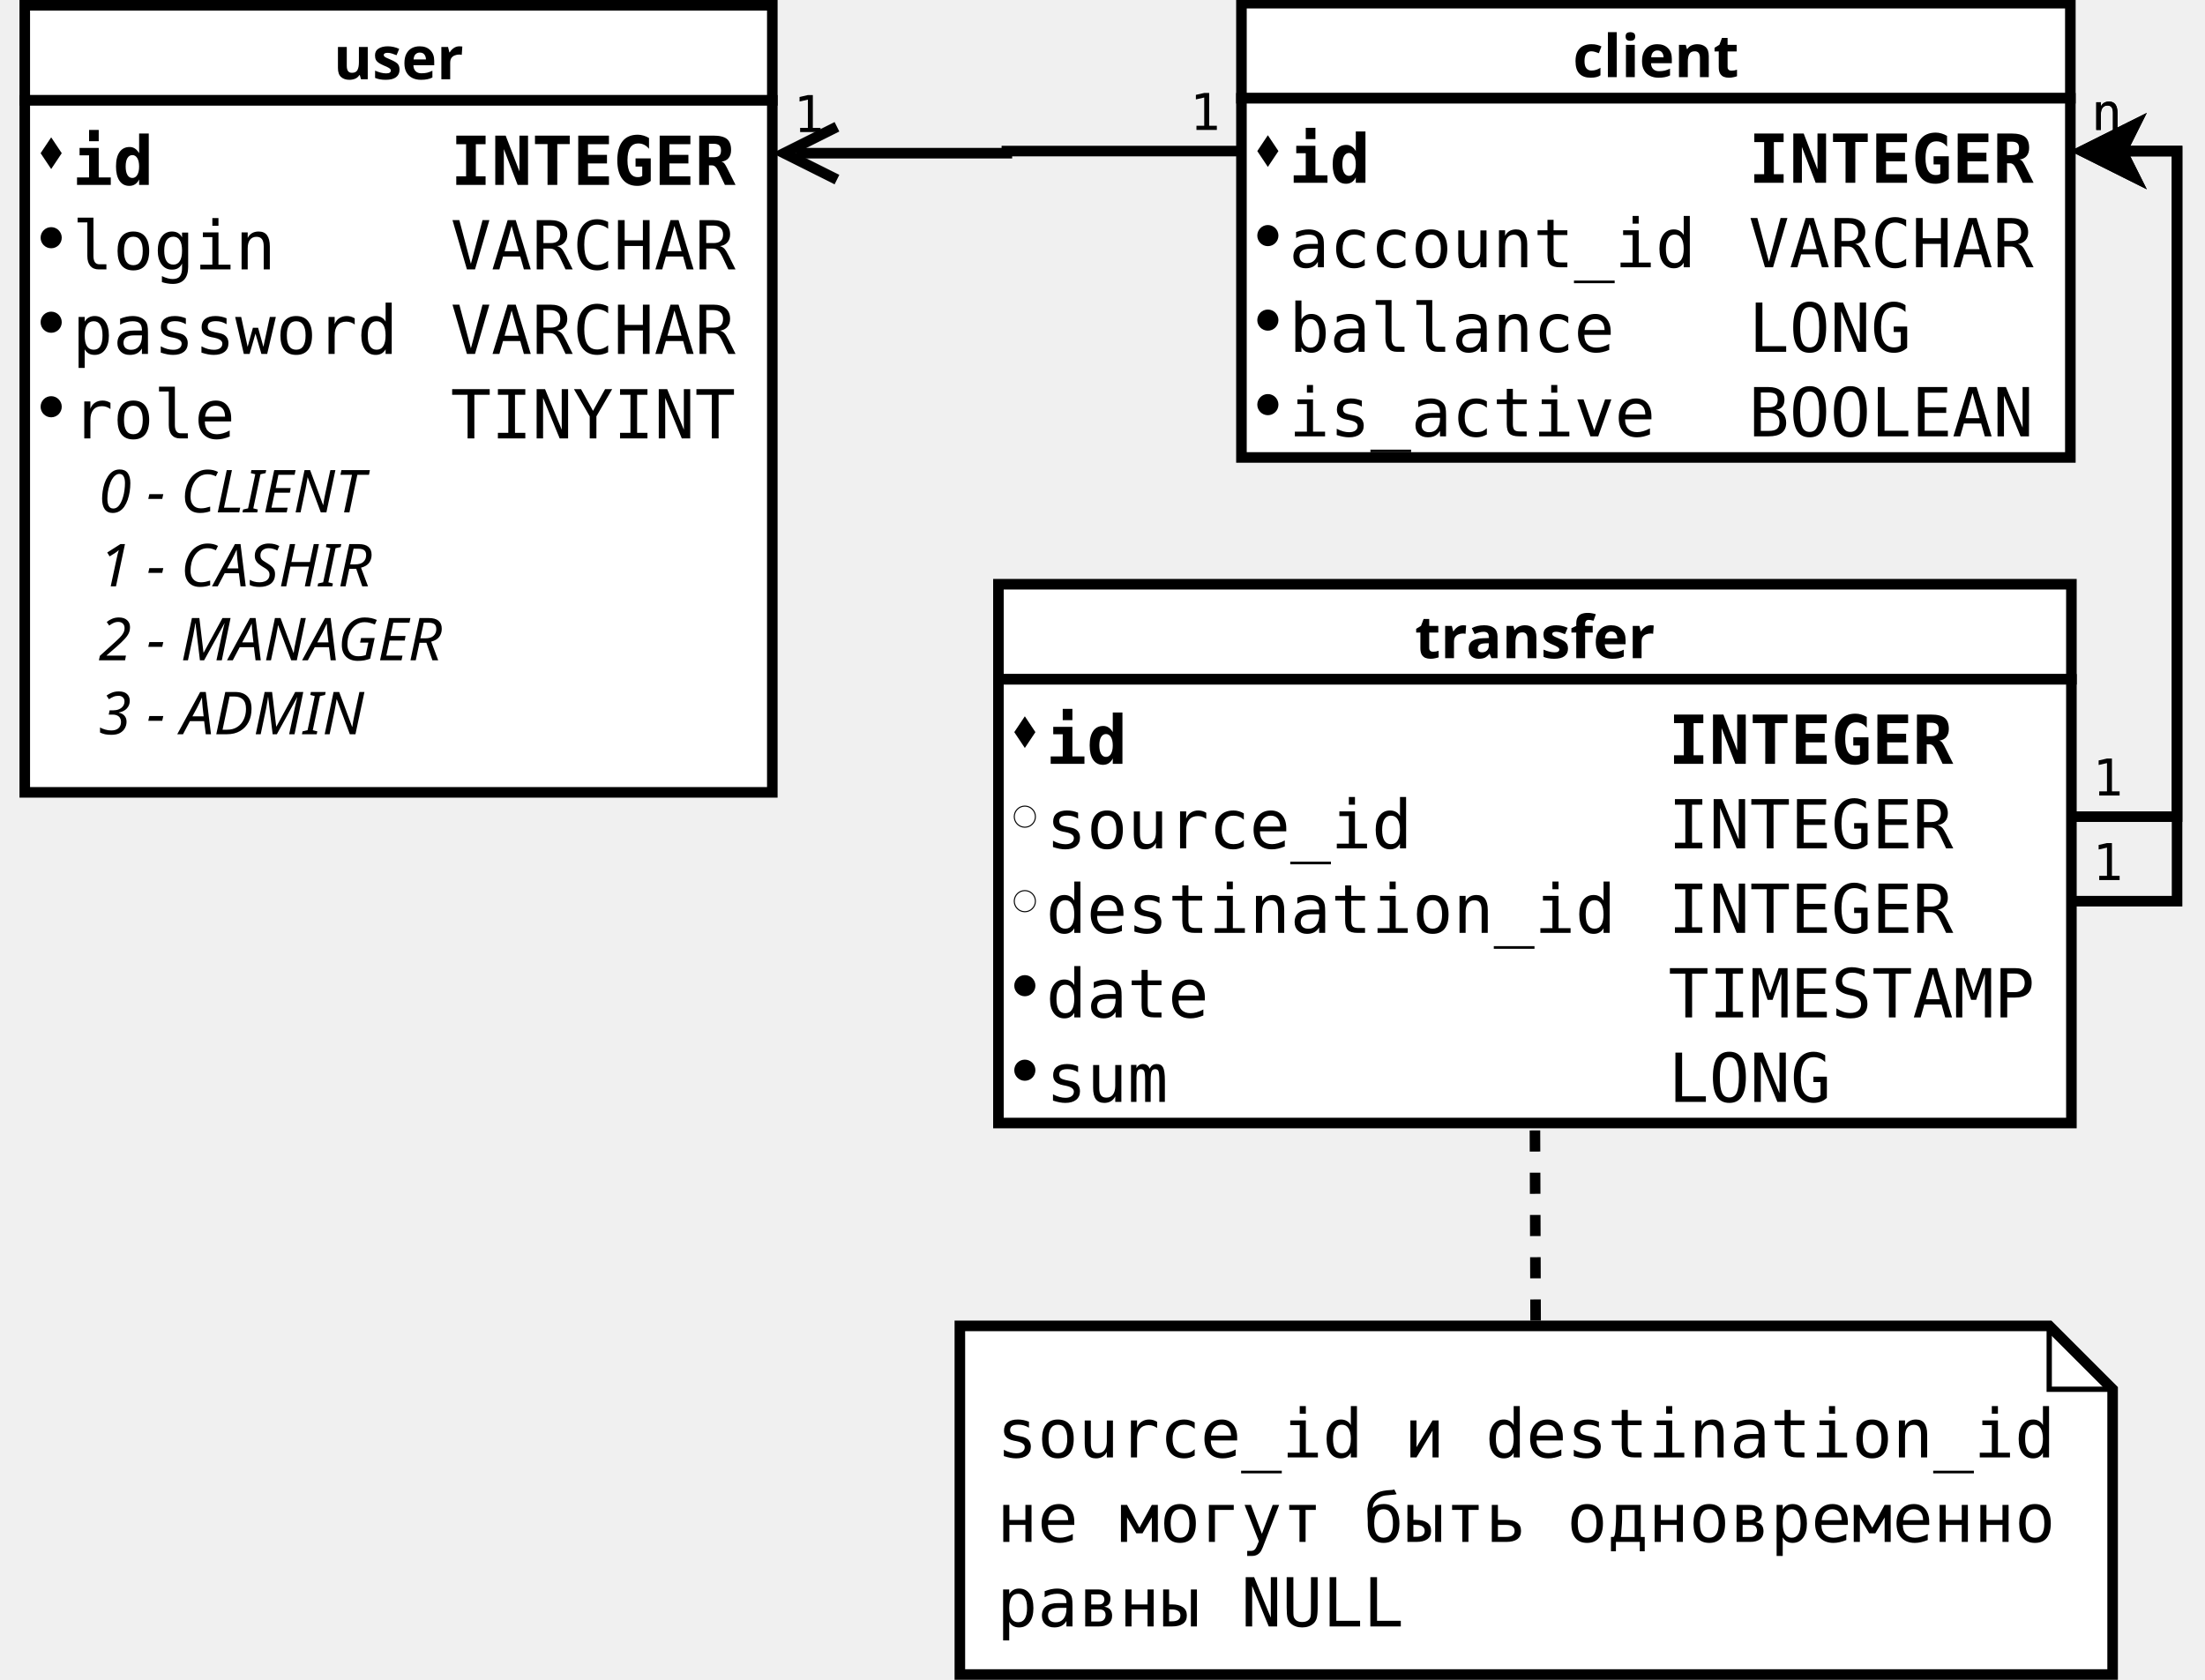
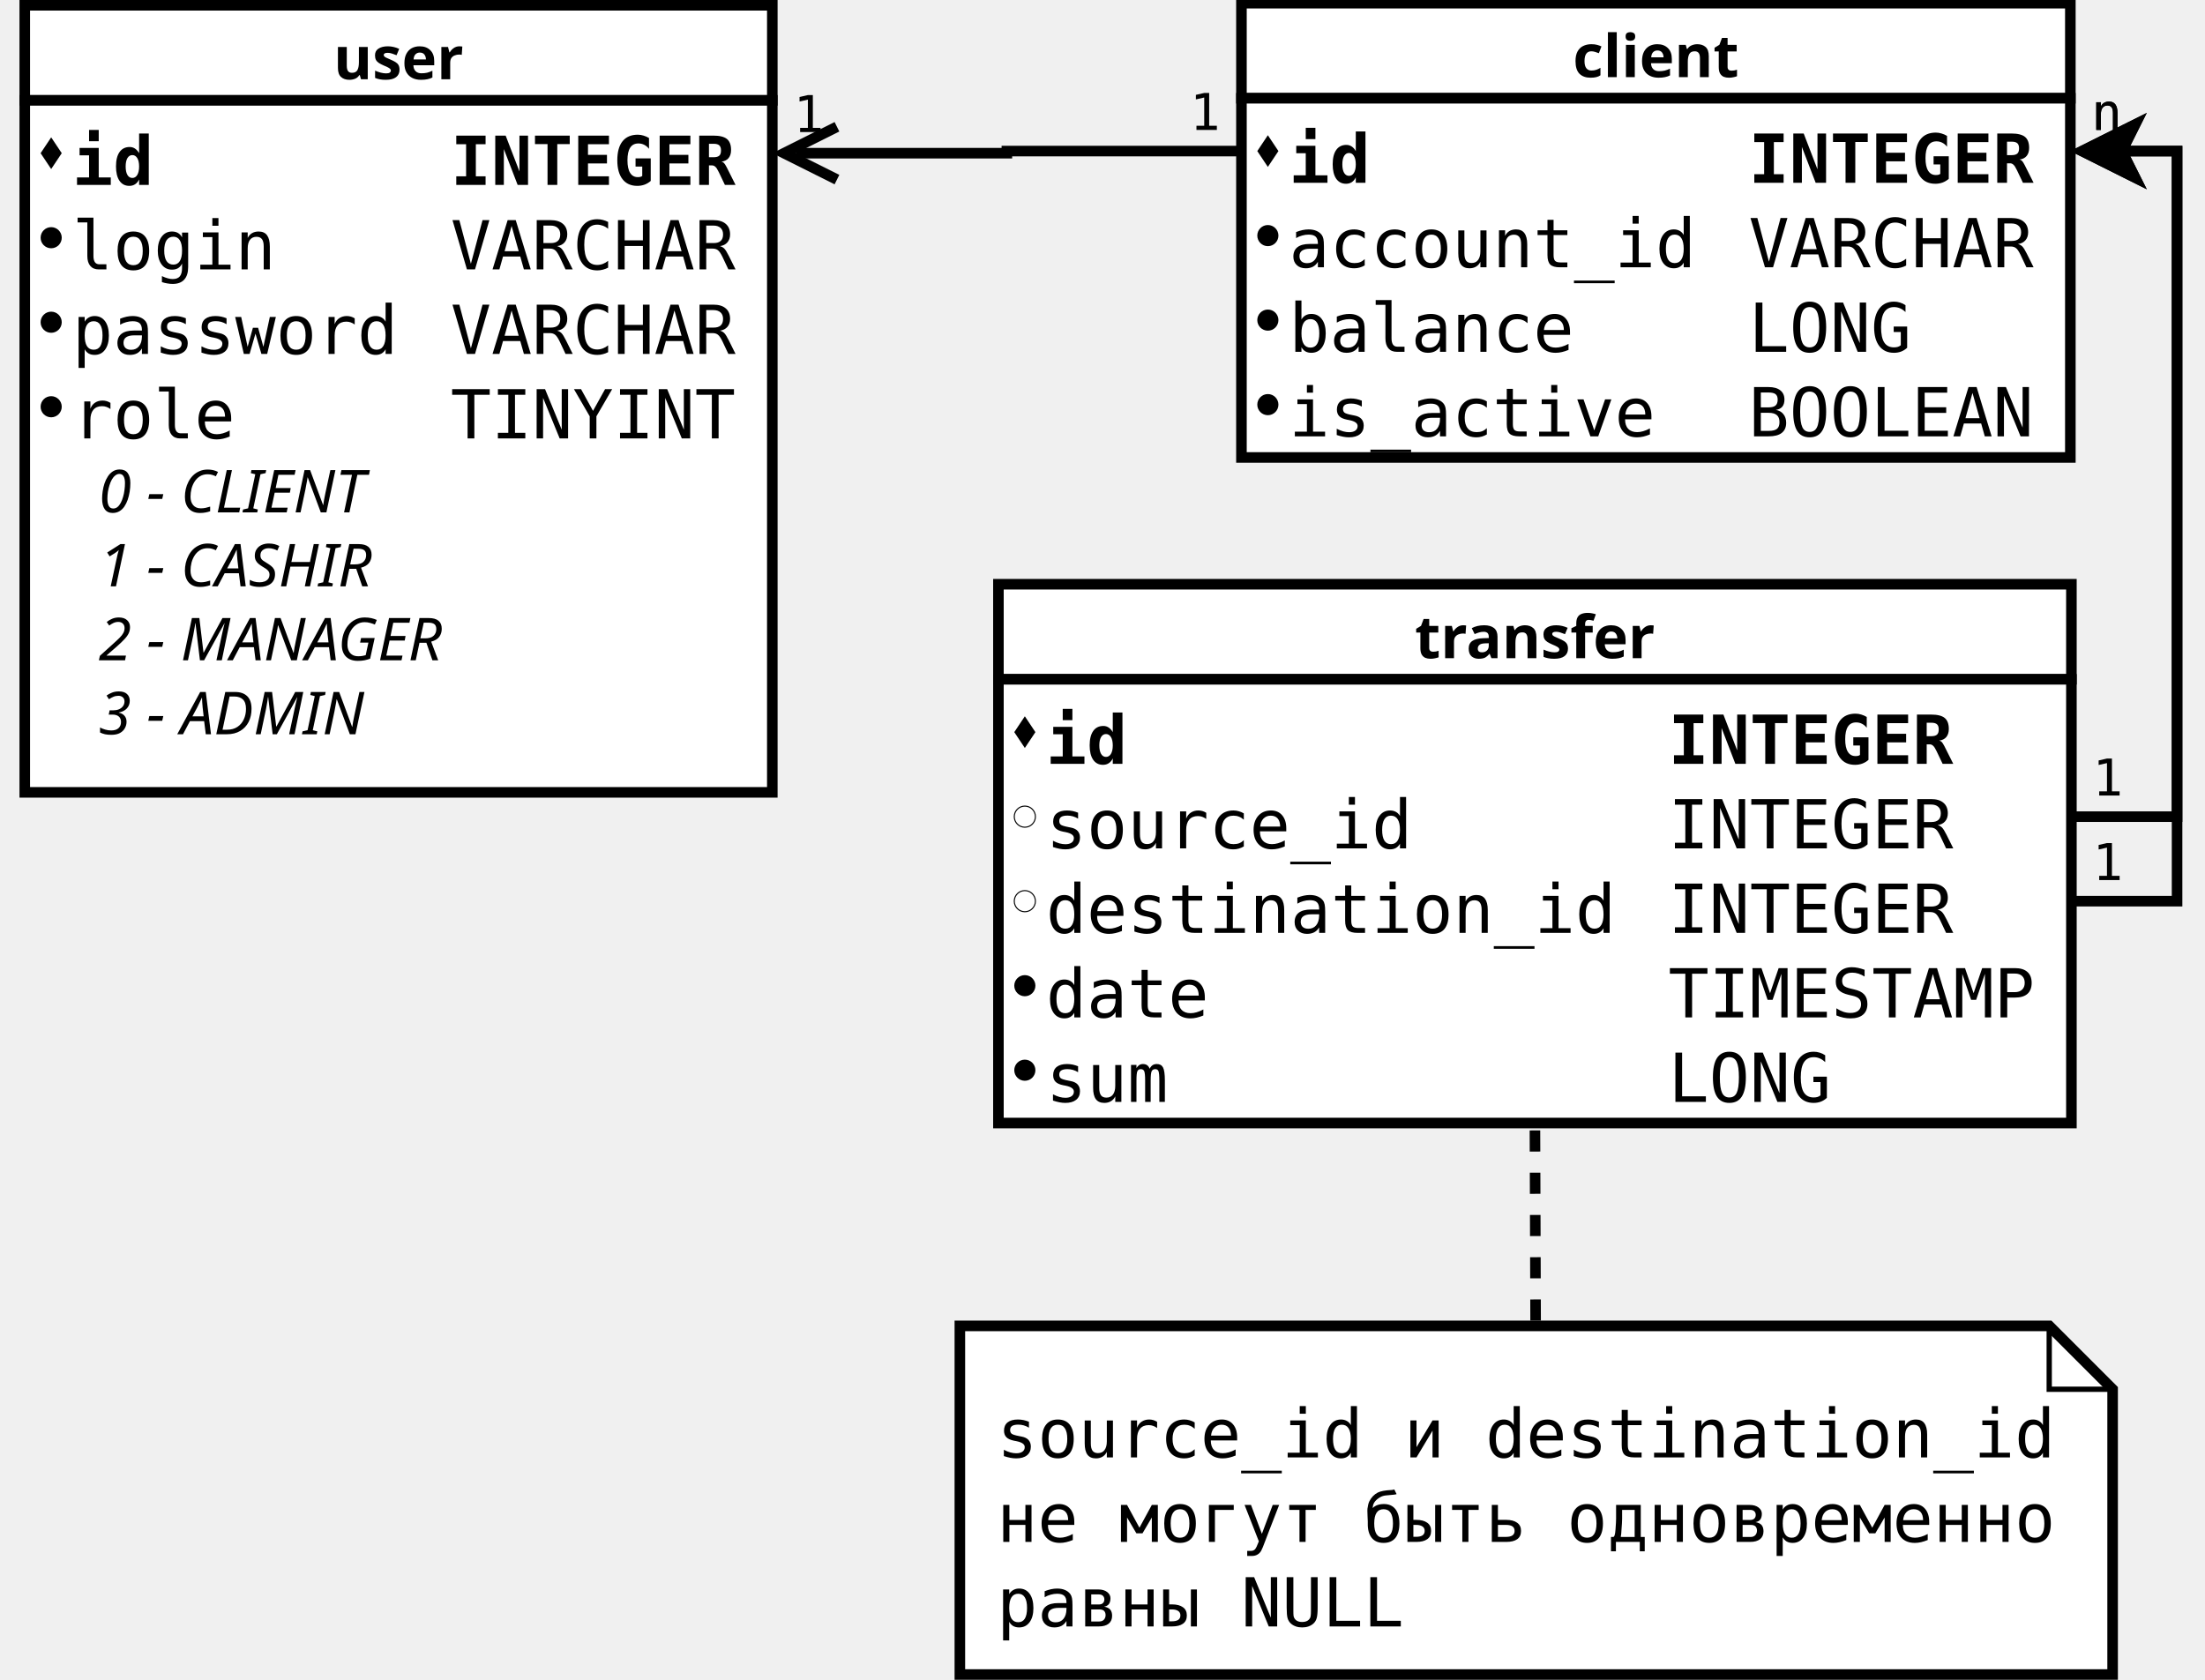
<svg xmlns="http://www.w3.org/2000/svg" width="21cm" height="16cm" viewBox="191 101 408 318">
  <g>
    <rect style="fill: #ffffff" x="191" y="102" width="141.5" height="18" />
    <rect style="fill: none; fill-opacity:0; stroke-width: 2; stroke: #000000" x="191" y="102" width="141.5" height="18" />
    <text font-size="11.2" style="fill: #000000;text-anchor:middle;font-family:sans-serif;font-style:normal;font-weight:700" x="261.75" y="116">user</text>
    <rect style="fill: #ffffff" x="191" y="120" width="141.5" height="131" />
    <rect style="fill: none; fill-opacity:0; stroke-width: 2; stroke: #000000" x="191" y="120" width="141.5" height="131" />
    <polygon style="fill: #000000" points="194,130 196,133 198,130 196,127 " />
    <text font-size="12.8" style="fill: #000000;text-anchor:start;font-family:monospace;font-style:normal;font-weight:700" x="200" y="136">id</text>
    <text font-size="12.8" style="fill: #000000;text-anchor:start;font-family:monospace;font-style:normal;font-weight:700" x="271.6" y="136">INTEGER</text>
    <ellipse style="fill: #000000" cx="196" cy="146" rx="2" ry="2" />
    <text font-size="12.8" style="fill: #000000;text-anchor:start;font-family:monospace;font-style:normal;font-weight:normal" x="200" y="152">login</text>
    <text font-size="12.8" style="fill: #000000;text-anchor:start;font-family:monospace;font-style:normal;font-weight:normal" x="271.6" y="152">VARCHAR</text>
    <ellipse style="fill: #000000" cx="196" cy="162" rx="2" ry="2" />
    <text font-size="12.8" style="fill: #000000;text-anchor:start;font-family:monospace;font-style:normal;font-weight:normal" x="200" y="168">password</text>
    <text font-size="12.8" style="fill: #000000;text-anchor:start;font-family:monospace;font-style:normal;font-weight:normal" x="271.6" y="168">VARCHAR</text>
    <ellipse style="fill: #000000" cx="196" cy="178" rx="2" ry="2" />
    <text font-size="12.8" style="fill: #000000;text-anchor:start;font-family:monospace;font-style:normal;font-weight:normal" x="200" y="184">role</text>
    <text font-size="12.8" style="fill: #000000;text-anchor:start;font-family:monospace;font-style:normal;font-weight:normal" x="271.6" y="184">TINYINT</text>
    <text font-size="11.2" style="fill: #000000;text-anchor:start;font-family:sans-serif;font-style:oblique;font-weight:normal" x="205" y="198">0 - CLIENT</text>
    <text font-size="11.2" style="fill: #000000;text-anchor:start;font-family:sans-serif;font-style:oblique;font-weight:normal" x="205" y="212">1 - CASHIR</text>
    <text font-size="11.2" style="fill: #000000;text-anchor:start;font-family:sans-serif;font-style:oblique;font-weight:normal" x="205" y="226">2 - MANAGER</text>
    <text font-size="11.2" style="fill: #000000;text-anchor:start;font-family:sans-serif;font-style:oblique;font-weight:normal" x="205" y="240">3 - ADMIN</text>
  </g>
  <g>
    <rect style="fill: #ffffff" x="421.3" y="101.6" width="156.9" height="18" />
    <rect style="fill: none; fill-opacity:0; stroke-width: 2; stroke: #000000" x="421.3" y="101.6" width="156.9" height="18" />
    <text font-size="11.2" style="fill: #000000;text-anchor:middle;font-family:sans-serif;font-style:normal;font-weight:700" x="499.75" y="115.6">client</text>
    <rect style="fill: #ffffff" x="421.3" y="119.6" width="156.9" height="68" />
    <rect style="fill: none; fill-opacity:0; stroke-width: 2; stroke: #000000" x="421.3" y="119.6" width="156.9" height="68" />
    <polygon style="fill: #000000" points="424.3,129.6 426.3,132.6 428.3,129.6 426.3,126.6 " />
    <text font-size="12.8" style="fill: #000000;text-anchor:start;font-family:monospace;font-style:normal;font-weight:700" x="430.3" y="135.6">id</text>
    <text font-size="12.8" style="fill: #000000;text-anchor:start;font-family:monospace;font-style:normal;font-weight:700" x="517.3" y="135.6">INTEGER</text>
    <ellipse style="fill: #000000" cx="426.3" cy="145.6" rx="2" ry="2" />
    <text font-size="12.8" style="fill: #000000;text-anchor:start;font-family:monospace;font-style:normal;font-weight:normal" x="430.3" y="151.6">account_id</text>
    <text font-size="12.8" style="fill: #000000;text-anchor:start;font-family:monospace;font-style:normal;font-weight:normal" x="517.3" y="151.6">VARCHAR</text>
    <ellipse style="fill: #000000" cx="426.3" cy="161.6" rx="2" ry="2" />
-     <text font-size="12.8" style="fill: #000000;text-anchor:start;font-family:monospace;font-style:normal;font-weight:normal" x="430.3" y="167.6">ballance</text>
+     <text font-size="12.8" style="fill: #000000;text-anchor:start;font-family:monospace;font-style:normal;font-weight:normal" x="430.3" y="167.6">balance</text>
    <text font-size="12.8" style="fill: #000000;text-anchor:start;font-family:monospace;font-style:normal;font-weight:normal" x="517.3" y="167.6">LONG</text>
    <ellipse style="fill: #000000" cx="426.3" cy="177.6" rx="2" ry="2" />
    <text font-size="12.8" style="fill: #000000;text-anchor:start;font-family:monospace;font-style:normal;font-weight:normal" x="430.3" y="183.6">is_active</text>
    <text font-size="12.8" style="fill: #000000;text-anchor:start;font-family:monospace;font-style:normal;font-weight:normal" x="517.3" y="183.6">BOOLEAN</text>
  </g>
  <g>
    <polyline style="fill: none; fill-opacity:0; stroke-width: 2; stroke: #000000" points="421.3,129.6 376.9,129.6 376.9,130 336.972,130 " />
    <polyline style="fill: none; fill-opacity:0; stroke-width: 2; stroke: #000000" points="344.736,125 334.736,130 344.736,135 " />
    <text font-size="9.6" style="fill: #000000;text-anchor:end;font-family:monospace;font-style:normal;font-weight:normal" x="417.3" y="125.6">1</text>
    <text font-size="9.6" style="fill: #000000;text-anchor:start;font-family:monospace;font-style:normal;font-weight:normal" x="336.5" y="126">1</text>
  </g>
  <g>
    <rect style="fill: #ffffff" x="375.3" y="211.6" width="203.1" height="18" />
    <rect style="fill: none; fill-opacity:0; stroke-width: 2; stroke: #000000" x="375.3" y="211.6" width="203.1" height="18" />
    <text font-size="11.2" style="fill: #000000;text-anchor:middle;font-family:sans-serif;font-style:normal;font-weight:700" x="476.85" y="225.6">transfer</text>
    <rect style="fill: #ffffff" x="375.3" y="229.6" width="203.1" height="84" />
    <rect style="fill: none; fill-opacity:0; stroke-width: 2; stroke: #000000" x="375.3" y="229.6" width="203.1" height="84" />
    <polygon style="fill: #000000" points="378.3,239.6 380.3,242.6 382.3,239.6 380.3,236.6 " />
    <text font-size="12.8" style="fill: #000000;text-anchor:start;font-family:monospace;font-style:normal;font-weight:700" x="384.3" y="245.6">id</text>
    <text font-size="12.8" style="fill: #000000;text-anchor:start;font-family:monospace;font-style:normal;font-weight:700" x="502.1" y="245.6">INTEGER</text>
    <ellipse style="fill: none; fill-opacity:0; stroke-width: 0.2; stroke: #000000" cx="380.3" cy="255.6" rx="2" ry="2" />
    <text font-size="12.8" style="fill: #000000;text-anchor:start;font-family:monospace;font-style:normal;font-weight:normal" x="384.3" y="261.6">source_id</text>
    <text font-size="12.8" style="fill: #000000;text-anchor:start;font-family:monospace;font-style:normal;font-weight:normal" x="502.1" y="261.6">INTEGER</text>
    <ellipse style="fill: none; fill-opacity:0; stroke-width: 0.2; stroke: #000000" cx="380.3" cy="271.6" rx="2" ry="2" />
    <text font-size="12.8" style="fill: #000000;text-anchor:start;font-family:monospace;font-style:normal;font-weight:normal" x="384.3" y="277.6">destination_id</text>
    <text font-size="12.8" style="fill: #000000;text-anchor:start;font-family:monospace;font-style:normal;font-weight:normal" x="502.1" y="277.6">INTEGER</text>
    <ellipse style="fill: #000000" cx="380.3" cy="287.6" rx="2" ry="2" />
    <text font-size="12.8" style="fill: #000000;text-anchor:start;font-family:monospace;font-style:normal;font-weight:normal" x="384.3" y="293.6">date</text>
    <text font-size="12.8" style="fill: #000000;text-anchor:start;font-family:monospace;font-style:normal;font-weight:normal" x="502.1" y="293.6">TIMESTAMP</text>
    <ellipse style="fill: #000000" cx="380.3" cy="303.6" rx="2" ry="2" />
    <text font-size="12.8" style="fill: #000000;text-anchor:start;font-family:monospace;font-style:normal;font-weight:normal" x="384.3" y="309.6">sum</text>
    <text font-size="12.8" style="fill: #000000;text-anchor:start;font-family:monospace;font-style:normal;font-weight:normal" x="502.1" y="309.6">LONG</text>
  </g>
  <g>
    <polyline style="fill: none; fill-opacity:0; stroke-width: 2; stroke: #000000" points="578.4,255.6 598.4,255.6 598.4,129.6 587.936,129.6 " />
    <polygon style="fill: #000000" points="580.436,129.6 590.436,124.6 587.936,129.6 590.436,134.6 " />
    <polygon style="fill: none; fill-opacity:0; stroke-width: 2; stroke: #000000" points="580.436,129.6 590.436,124.6 587.936,129.6 590.436,134.6 " />
    <text font-size="9.6" style="fill: #000000;text-anchor:start;font-family:monospace;font-style:normal;font-weight:normal" x="582.4" y="251.6">1</text>
    <text font-size="9.6" style="fill: #000000;text-anchor:start;font-family:monospace;font-style:normal;font-weight:normal" x="582.2" y="125.6">n</text>
  </g>
  <g>
    <polyline style="fill: none; fill-opacity:0; stroke-width: 2; stroke: #000000" points="578.4,271.6 598.4,271.6 598.4,129.6 587.936,129.6 " />
    <polygon style="fill: #000000" points="580.436,129.6 590.436,124.6 587.936,129.6 590.436,134.6 " />
    <polygon style="fill: none; fill-opacity:0; stroke-width: 2; stroke: #000000" points="580.436,129.6 590.436,124.6 587.936,129.6 590.436,134.6 " />
    <text font-size="9.6" style="fill: #000000;text-anchor:start;font-family:monospace;font-style:normal;font-weight:normal" x="582.4" y="267.6">1</text>
    <text font-size="9.6" style="fill: #000000;text-anchor:start;font-family:monospace;font-style:normal;font-weight:normal" x="582.2" y="125.6">n</text>
  </g>
  <g>
    <polygon style="fill: #ffffff" points="368,352 574.2,352 586.2,364 586.2,418 368,418 " />
    <polygon style="fill: none; fill-opacity:0; stroke-width: 2; stroke: #000000" points="368,352 574.2,352 586.2,364 586.2,418 368,418 " />
    <polyline style="fill: none; fill-opacity:0; stroke-width: 1; stroke: #000000" points="574.2,352 574.2,364 586.2,364 " />
    <text font-size="12.8" style="fill: #000000;text-anchor:start;font-family:monospace;font-style:normal;font-weight:normal" x="375" y="376.9">
      <tspan x="375" y="376.9">source_id и destination_id</tspan>
      <tspan x="375" y="392.9">не могут быть одновременно</tspan>
      <tspan x="375" y="408.9">равны NULL</tspan>
    </text>
  </g>
  <line style="fill: none; fill-opacity:0; stroke-width: 2; stroke-dasharray: 4; stroke: #000000" x1="476.981" y1="351" x2="476.85" y2="313.6" />
</svg>
